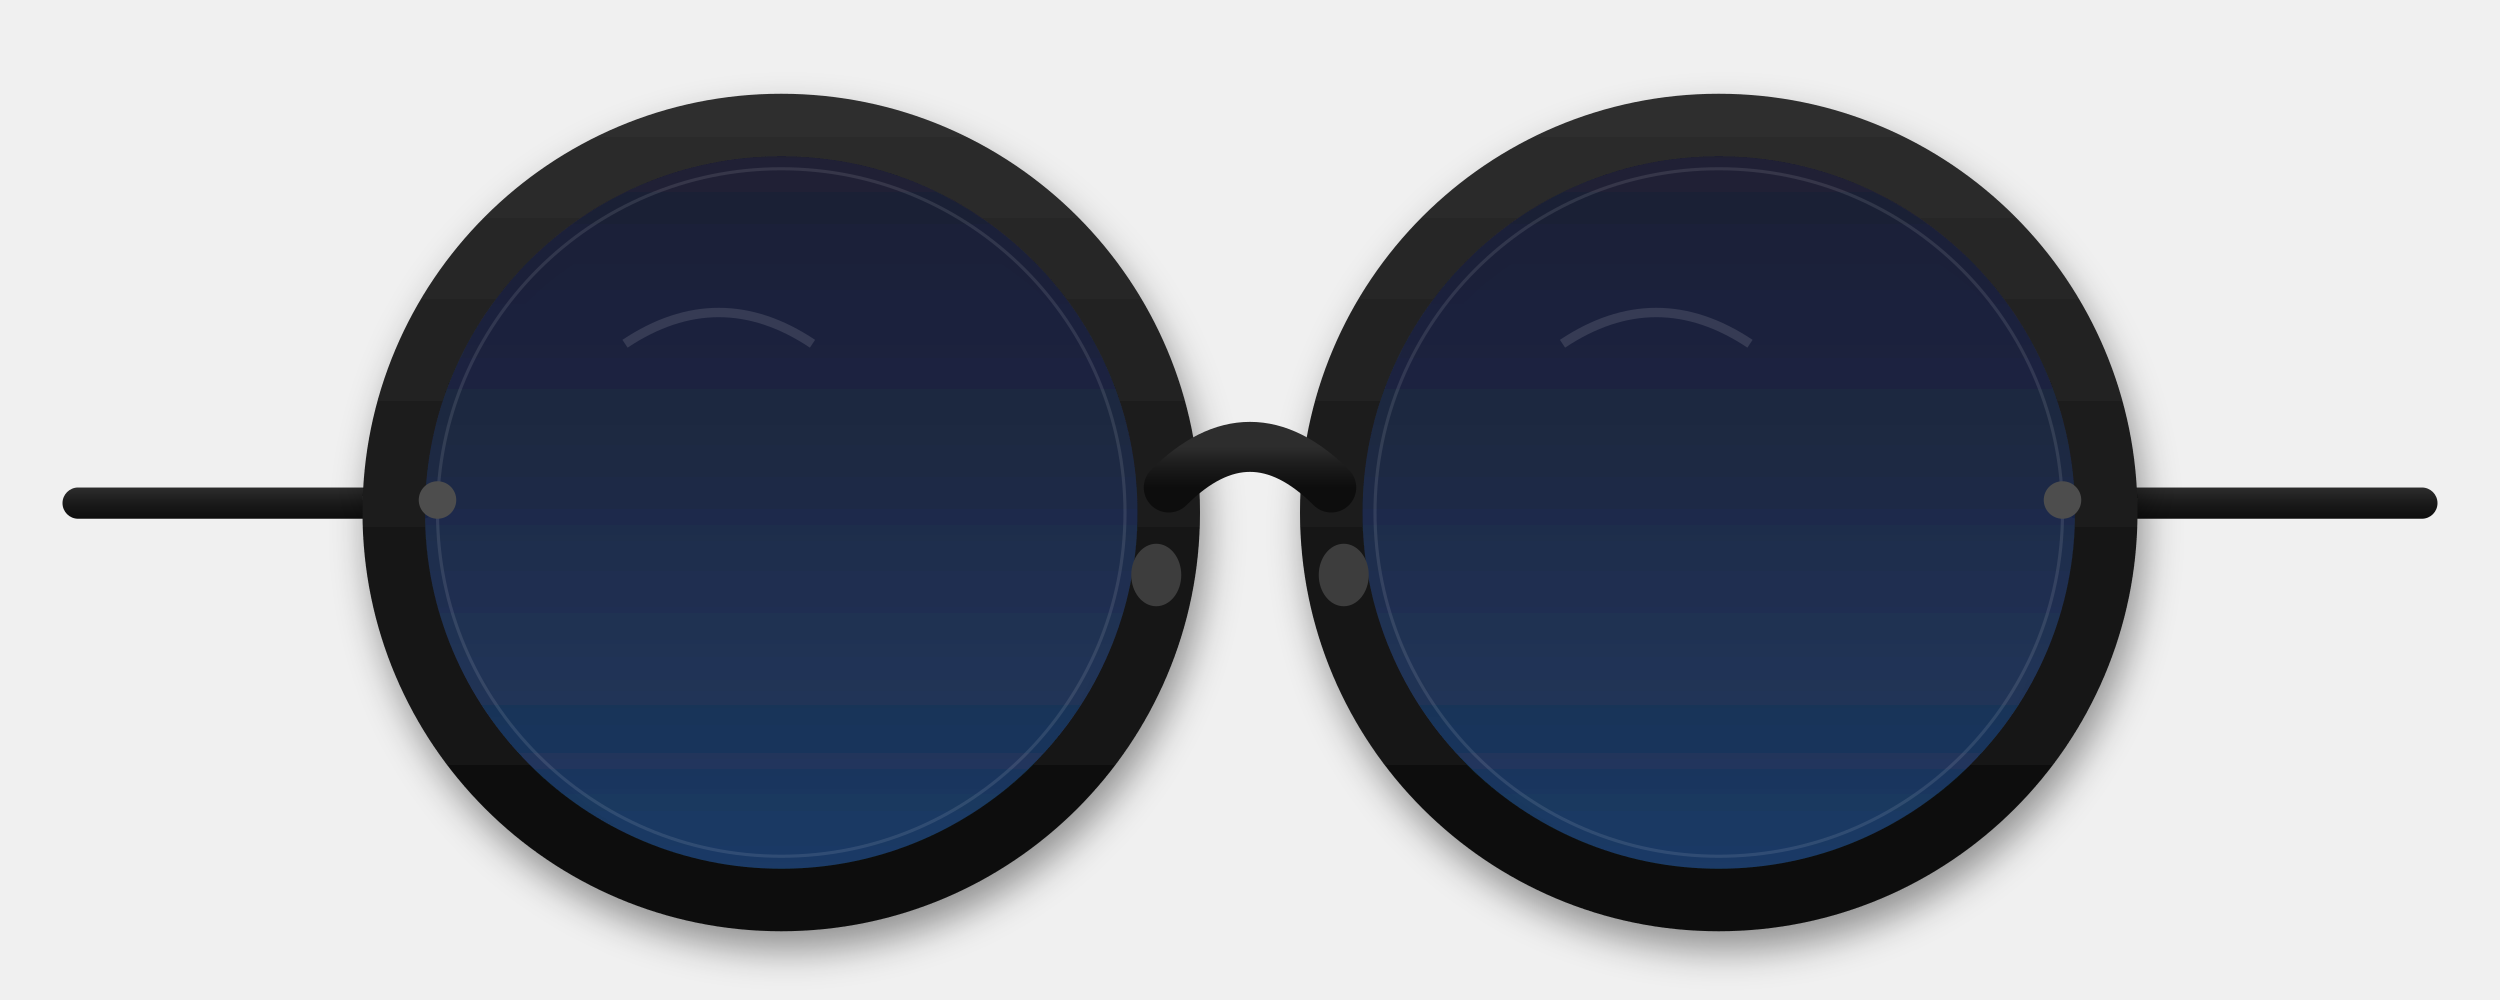
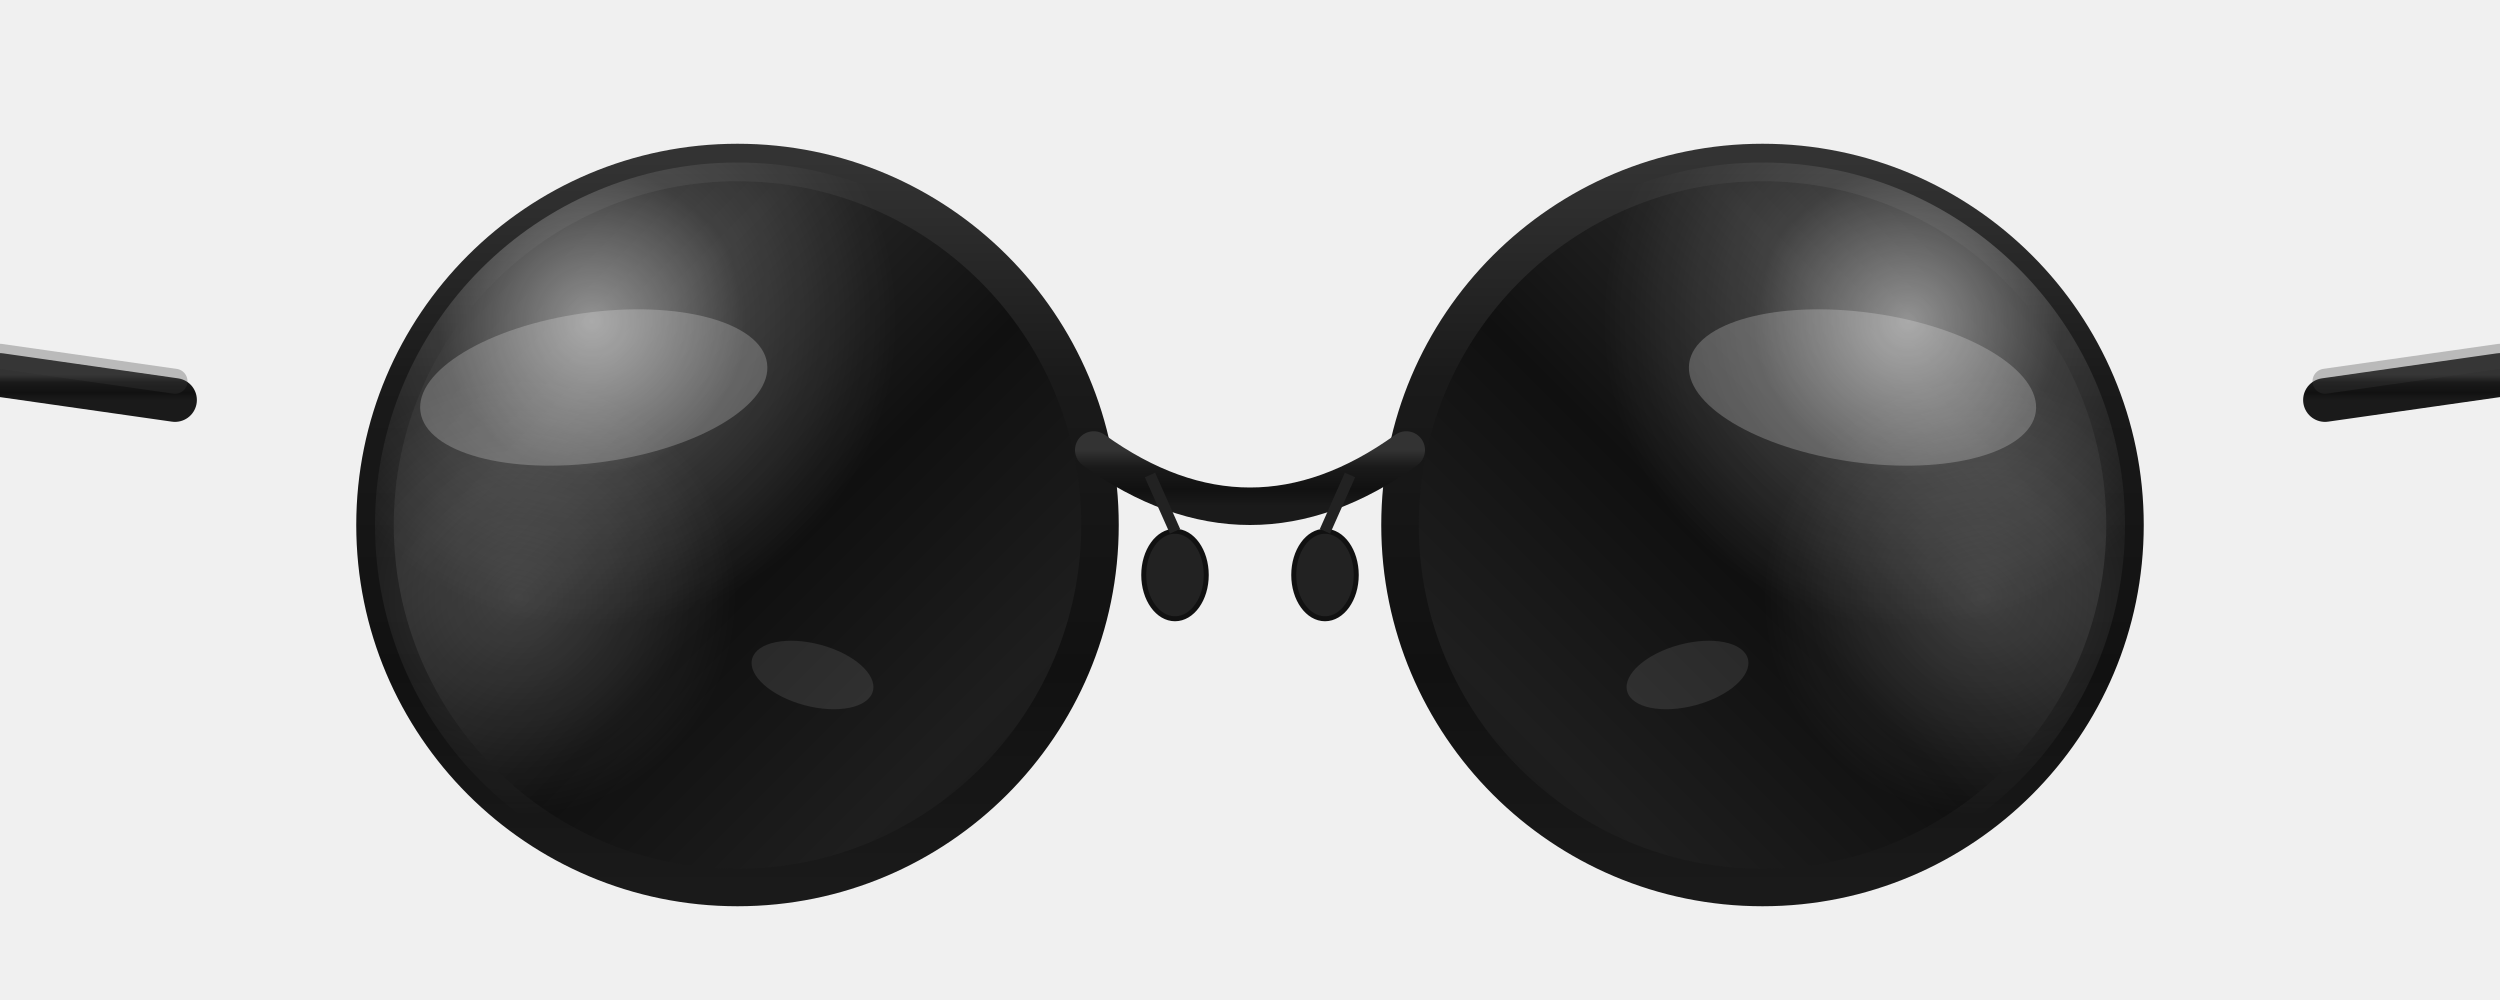
- <svg xmlns="http://www.w3.org/2000/svg" viewBox="0 0 400 160" width="400" height="160">
+ <svg xmlns="http://www.w3.org/2000/svg" viewBox="0 0 400 160">
  <defs>
-     <linearGradient id="lensGrad" x1="0%" y1="0%" x2="0%" y2="100%">
-       <stop offset="0%" style="stop-color:#1a1a2e;stop-opacity:0.98" />
-       <stop offset="40%" style="stop-color:#16213e;stop-opacity:0.95" />
-       <stop offset="100%" style="stop-color:#0f3460;stop-opacity:0.9" />
+     <linearGradient id="lensL" x1="0%" y1="0%" x2="100%" y2="100%">
+       <stop offset="0%" stop-color="#181818" />
+       <stop offset="30%" stop-color="#282828" />
+       <stop offset="55%" stop-color="#101010" />
+       <stop offset="80%" stop-color="#1e1e1e" />
+       <stop offset="100%" stop-color="#141414" />
    </linearGradient>
-     <linearGradient id="frameGrad" x1="0%" y1="0%" x2="0%" y2="100%">
-       <stop offset="0%" style="stop-color:#2d2d2d" />
-       <stop offset="50%" style="stop-color:#1a1a1a" />
-       <stop offset="100%" style="stop-color:#0d0d0d" />
+     <linearGradient id="lensR" x1="100%" y1="0%" x2="0%" y2="100%">
+       <stop offset="0%" stop-color="#181818" />
+       <stop offset="30%" stop-color="#282828" />
+       <stop offset="55%" stop-color="#101010" />
+       <stop offset="80%" stop-color="#1e1e1e" />
+       <stop offset="100%" stop-color="#141414" />
    </linearGradient>
-     <filter id="shadow" x="-15%" y="-15%" width="140%" height="140%">
-       <feDropShadow dx="1" dy="3" stdDeviation="3" flood-color="#000" flood-opacity="0.4" />
-     </filter>
+     <linearGradient id="mblock" x1="0%" y1="0%" x2="0%" y2="100%">
+       <stop offset="0%" stop-color="#333" />
+       <stop offset="30%" stop-color="#1a1a1a" />
+       <stop offset="70%" stop-color="#111" />
+       <stop offset="100%" stop-color="#1a1a1a" />
+     </linearGradient>
+     <radialGradient id="strongrefL" cx="30%" cy="22%" r="42%">
+       <stop offset="0%" stop-color="rgba(255,255,255,0.5)" />
+       <stop offset="50%" stop-color="rgba(255,255,255,0.12)" />
+       <stop offset="100%" stop-color="rgba(255,255,255,0)" />
+     </radialGradient>
+     <radialGradient id="strongrefR" cx="70%" cy="22%" r="42%">
+       <stop offset="0%" stop-color="rgba(255,255,255,0.5)" />
+       <stop offset="50%" stop-color="rgba(255,255,255,0.12)" />
+       <stop offset="100%" stop-color="rgba(255,255,255,0)" />
+     </radialGradient>
+     <radialGradient id="edgerefL" cx="20%" cy="60%" r="30%">
+       <stop offset="0%" stop-color="rgba(255,255,255,0.15)" />
+       <stop offset="100%" stop-color="rgba(255,255,255,0)" />
+     </radialGradient>
+     <radialGradient id="edgerefR" cx="80%" cy="60%" r="30%">
+       <stop offset="0%" stop-color="rgba(255,255,255,0.15)" />
+       <stop offset="100%" stop-color="rgba(255,255,255,0)" />
+     </radialGradient>
  </defs>
-   <rect x="10" y="78" width="60" height="5" rx="2.5" fill="url(#frameGrad)" />
-   <rect x="330" y="78" width="60" height="5" rx="2.5" fill="url(#frameGrad)" />
-   <circle cx="125" cy="82" r="62" fill="url(#lensGrad)" stroke="url(#frameGrad)" stroke-width="10" filter="url(#shadow)" />
-   <circle cx="275" cy="82" r="62" fill="url(#lensGrad)" stroke="url(#frameGrad)" stroke-width="10" filter="url(#shadow)" />
-   <path d="M 187 78 Q 200 65 213 78" stroke="url(#frameGrad)" stroke-width="8" fill="none" stroke-linecap="round" />
-   <ellipse cx="185" cy="92" rx="4" ry="5" fill="#3d3d3d" />
-   <ellipse cx="215" cy="92" rx="4" ry="5" fill="#3d3d3d" />
-   <circle cx="125" cy="82" r="55" fill="none" stroke="#ffffff" stroke-width="0.5" opacity="0.1" />
-   <circle cx="275" cy="82" r="55" fill="none" stroke="#ffffff" stroke-width="0.5" opacity="0.1" />
-   <path d="M 100 55 Q 115 45 130 55" stroke="#ffffff" stroke-width="1.5" fill="none" opacity="0.12" />
-   <path d="M 250 55 Q 265 45 280 55" stroke="#ffffff" stroke-width="1.5" fill="none" opacity="0.12" />
-   <circle cx="70" cy="80" r="3" fill="#4d4d4d" />
-   <circle cx="330" cy="80" r="3" fill="#4d4d4d" />
+   <path d="M28,64 L0,60" stroke="url(#mblock)" stroke-width="7" fill="none" stroke-linecap="round" />
+   <path d="M28,61 L0,57" stroke="rgba(60,60,60,0.3)" stroke-width="4" fill="none" stroke-linecap="round" />
+   <path d="M372,64 L400,60" stroke="url(#mblock)" stroke-width="7" fill="none" stroke-linecap="round" />
+   <path d="M372,61 L400,57" stroke="rgba(60,60,60,0.3)" stroke-width="4" fill="none" stroke-linecap="round" />
+   <circle cx="118" cy="84" r="58" fill="url(#lensL)" stroke="url(#mblock)" stroke-width="6" />
+   <circle cx="118" cy="84" r="58" fill="url(#strongrefL)" />
+   <circle cx="118" cy="84" r="58" fill="url(#edgerefL)" />
+   <ellipse cx="95" cy="62" rx="28" ry="12" fill="rgba(255,255,255,0.22)" transform="rotate(-8,95,62)" />
+   <ellipse cx="130" cy="108" rx="10" ry="5" fill="rgba(255,255,255,0.1)" transform="rotate(15,130,108)" />
+   <circle cx="282" cy="84" r="58" fill="url(#lensR)" stroke="url(#mblock)" stroke-width="6" />
+   <circle cx="282" cy="84" r="58" fill="url(#strongrefR)" />
+   <circle cx="282" cy="84" r="58" fill="url(#edgerefR)" />
+   <ellipse cx="298" cy="62" rx="28" ry="12" fill="rgba(255,255,255,0.22)" transform="rotate(8,298,62)" />
+   <ellipse cx="270" cy="108" rx="10" ry="5" fill="rgba(255,255,255,0.1)" transform="rotate(-15,270,108)" />
+   <path d="M175,72 Q200,90 225,72" stroke="url(#mblock)" stroke-width="6" fill="none" stroke-linecap="round" />
+   <ellipse cx="188" cy="92" rx="5" ry="7" fill="#222" stroke="#111" stroke-width="0.8" />
+   <ellipse cx="212" cy="92" rx="5" ry="7" fill="#222" stroke="#111" stroke-width="0.8" />
+   <line x1="188" y1="85" x2="184" y2="76" stroke="#222" stroke-width="1.8" />
+   <line x1="212" y1="85" x2="216" y2="76" stroke="#222" stroke-width="1.8" />
</svg>
